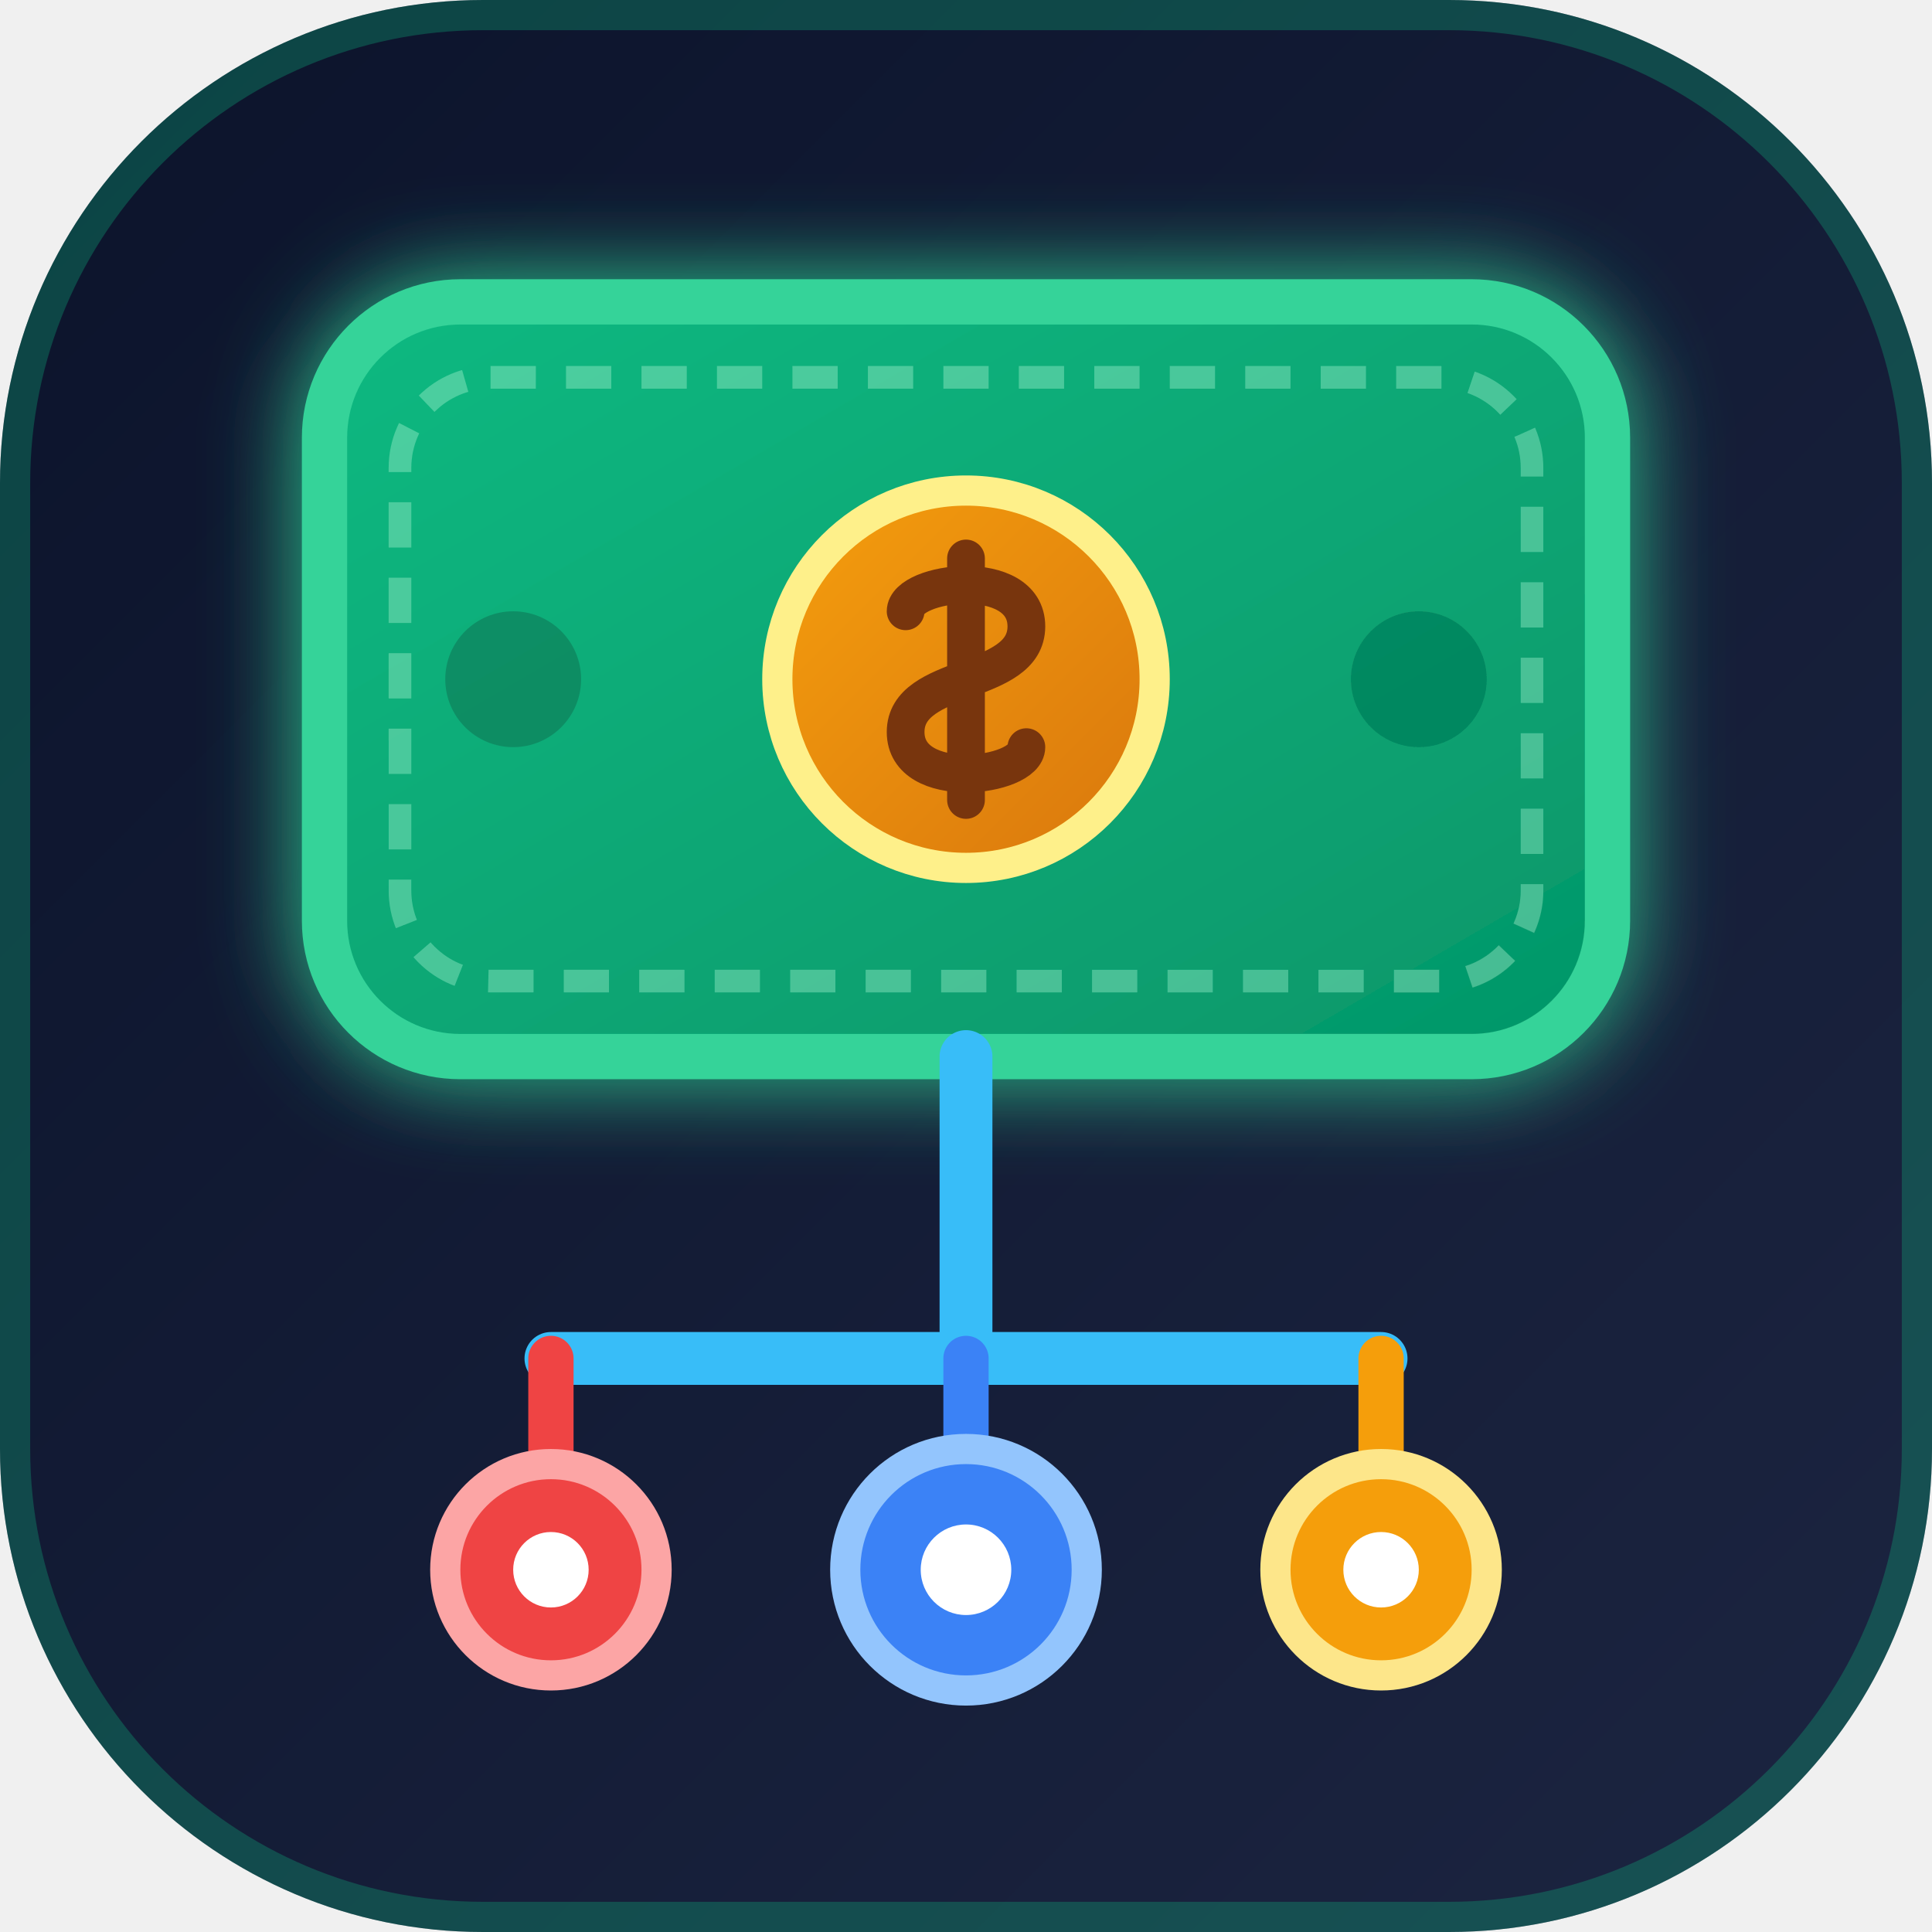
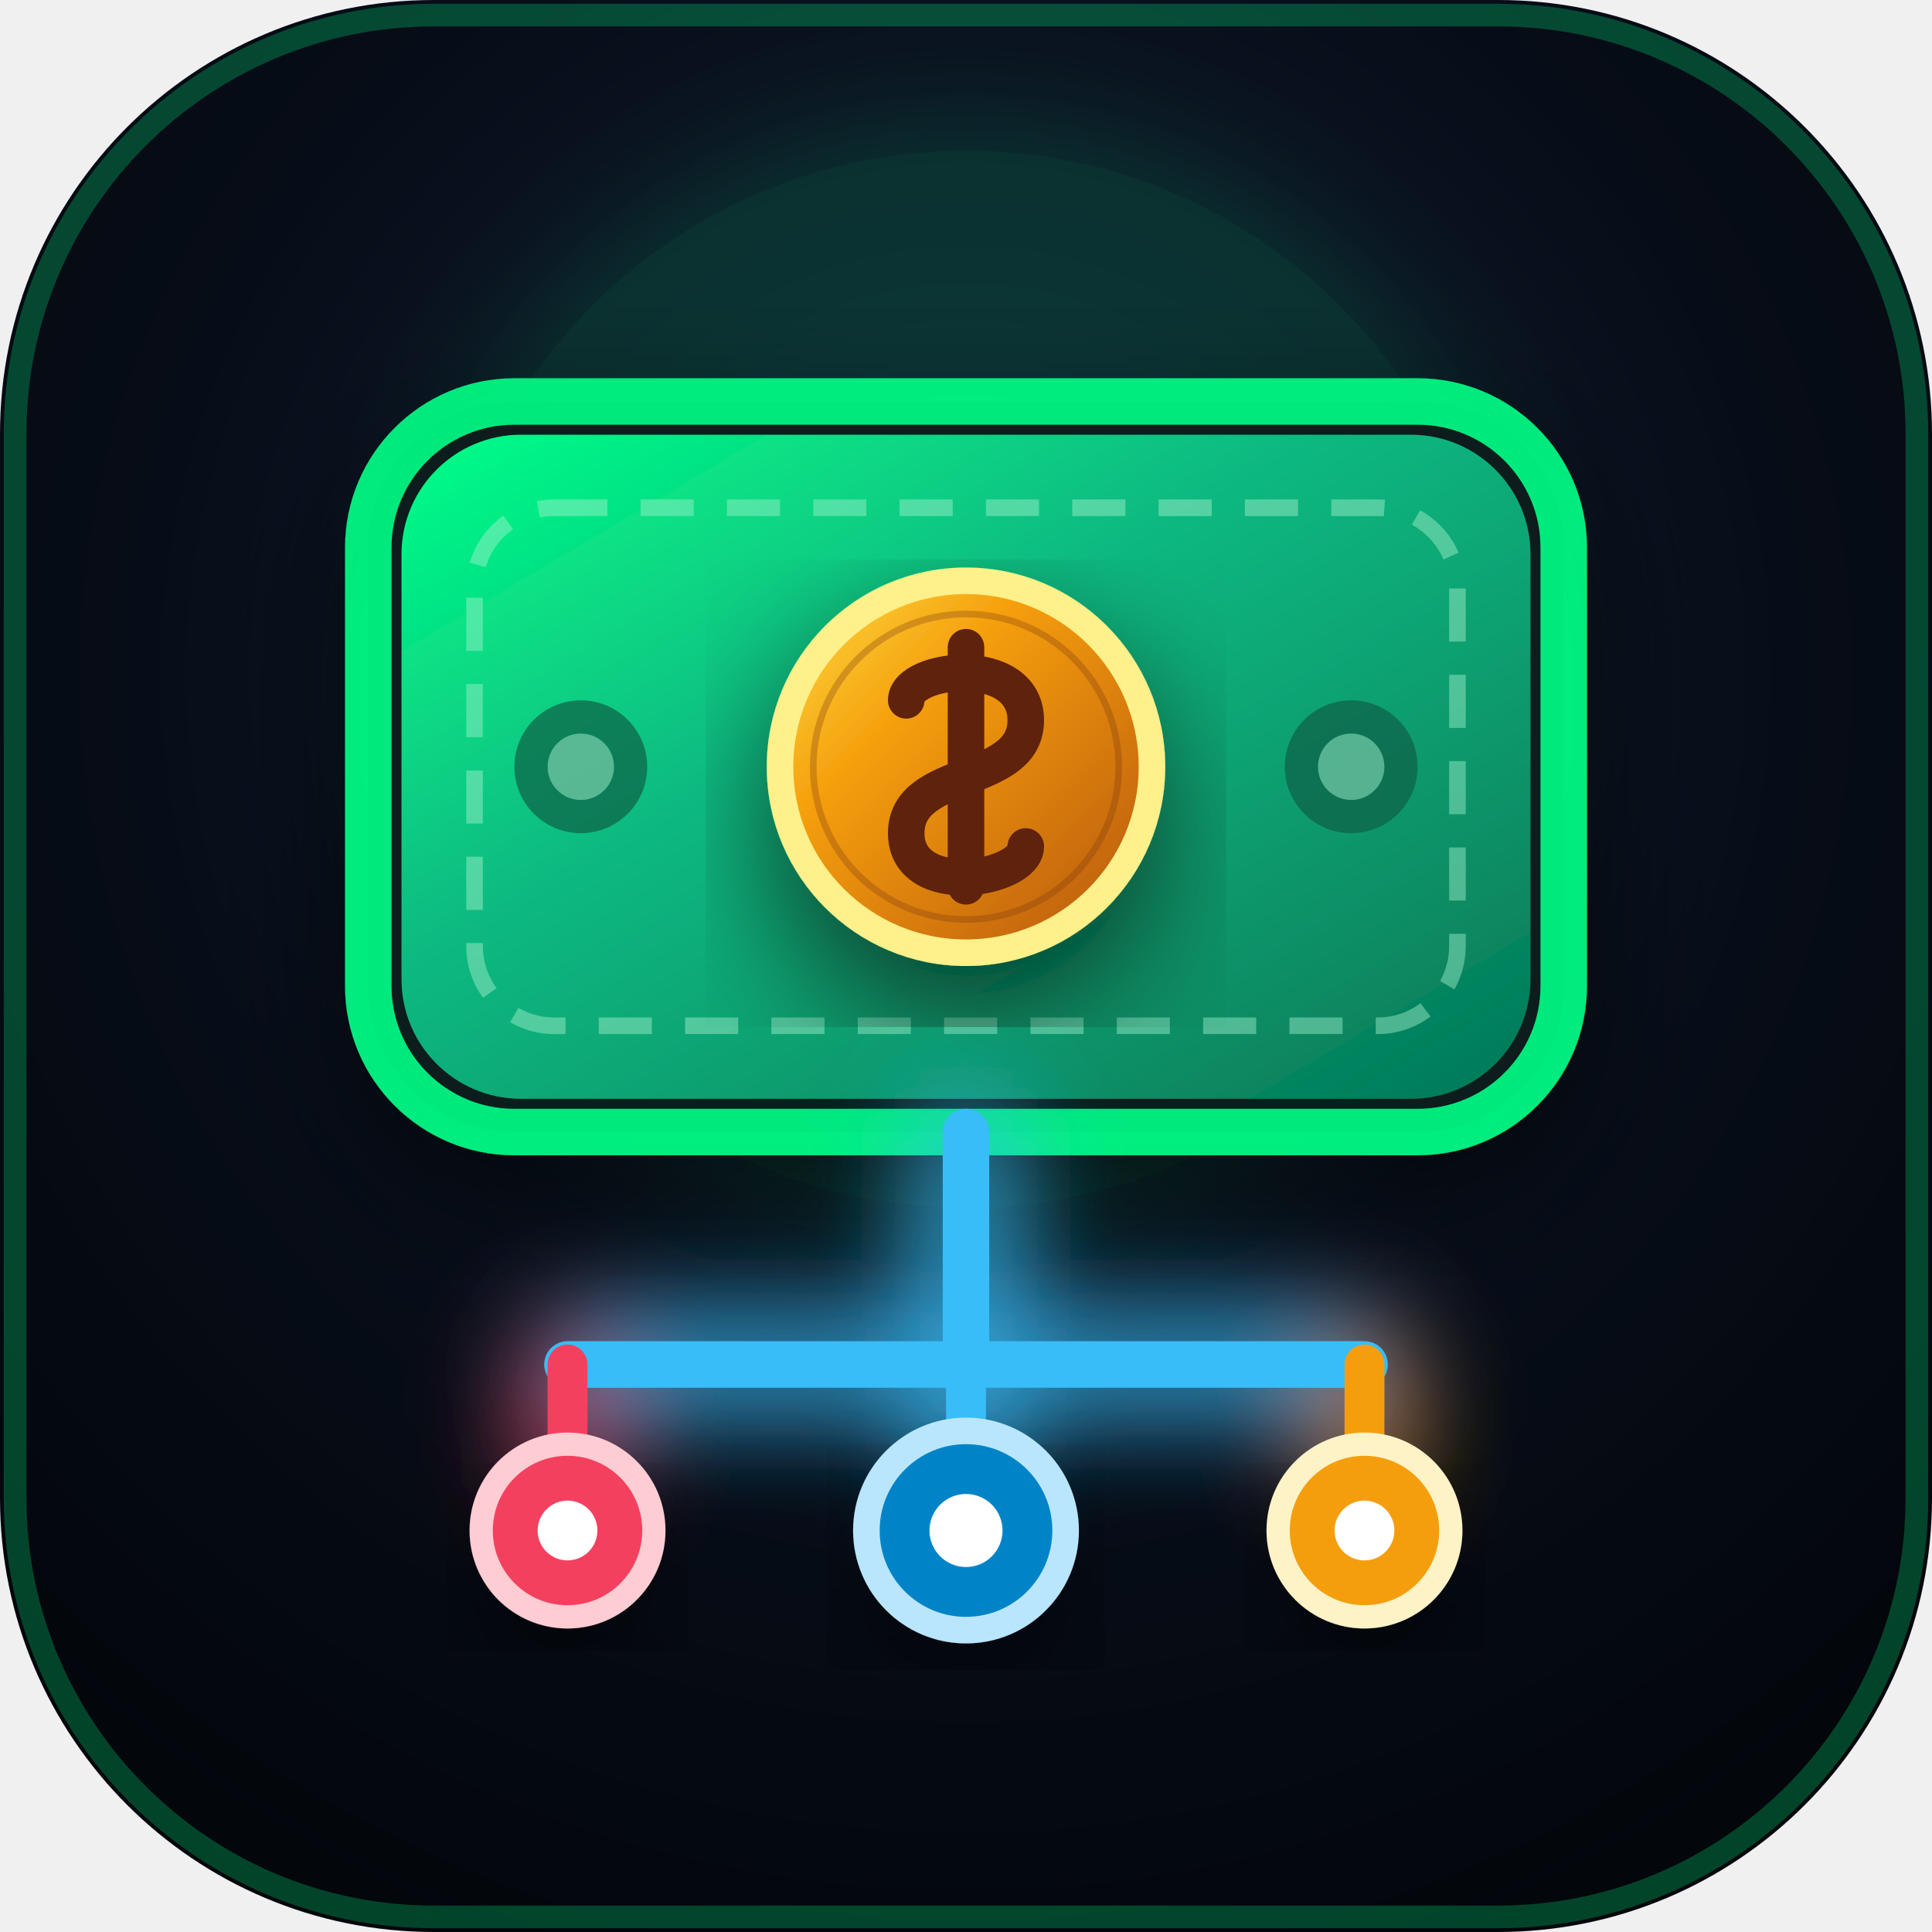
- <svg xmlns="http://www.w3.org/2000/svg" viewBox="0 0 512 512" fill="none">
+ <svg xmlns="http://www.w3.org/2000/svg" viewBox="0 0 512 512" width="512" height="512">
  <defs>
-     <linearGradient id="bgGrad" x1="0%" y1="0%" x2="100%" y2="100%">
-       <stop offset="0%" stop-color="#0B132B" />
-       <stop offset="100%" stop-color="#1C2541" />
+     <radialGradient id="bgGlow" cx="50%" cy="35%" r="70%">
+       <stop offset="0%" stop-color="#132338" />
+       <stop offset="60%" stop-color="#070D18" />
+       <stop offset="100%" stop-color="#03060B" />
+     </radialGradient>
+     <linearGradient id="emeraldGrad" x1="0%" y1="0%" x2="100%" y2="100%">
+       <stop offset="0%" stop-color="#00FF88" />
+       <stop offset="40%" stop-color="#10B981" />
+       <stop offset="100%" stop-color="#047857" />
    </linearGradient>
-     <linearGradient id="noteGrad" x1="0%" y1="0%" x2="100%" y2="100%">
-       <stop offset="0%" stop-color="#10B981" />
-       <stop offset="100%" stop-color="#059669" />
+     <linearGradient id="goldCore" x1="0%" y1="0%" x2="100%" y2="100%">
+       <stop offset="0%" stop-color="#FDE047" />
+       <stop offset="35%" stop-color="#F59E0B" />
+       <stop offset="100%" stop-color="#B45309" />
    </linearGradient>
-     <linearGradient id="goldGrad" x1="0%" y1="0%" x2="100%" y2="100%">
-       <stop offset="0%" stop-color="#F59E0B" />
-       <stop offset="100%" stop-color="#D97706" />
+     <linearGradient id="cyanGrad" x1="0%" y1="0%" x2="100%" y2="100%">
+       <stop offset="0%" stop-color="#38BDF8" />
+       <stop offset="100%" stop-color="#0284C7" />
    </linearGradient>
-     <filter id="glow" x="-20%" y="-20%" width="140%" height="140%">
-       <feGaussianBlur stdDeviation="12" result="blur" />
-       <feComposite in="SourceGraphic" in2="blur" operator="over" />
+     <filter id="neonGlow" x="-30%" y="-30%" width="160%" height="160%">
+       <feGaussianBlur stdDeviation="16" result="blur1" />
+       <feGaussianBlur stdDeviation="8" result="blur2" />
+       <feMerge>
+         <feMergeNode in="blur1" />
+         <feMergeNode in="blur2" />
+         <feMergeNode in="SourceGraphic" />
+       </feMerge>
+     </filter>
+     <filter id="softShadow" x="-20%" y="-20%" width="140%" height="140%">
+       <feDropShadow dx="0" dy="16" stdDeviation="20" flood-color="#000000" flood-opacity="0.6" />
    </filter>
  </defs>
-   <rect width="512" height="512" rx="128" fill="url(#bgGrad)" />
-   <rect width="504" height="504" x="4" y="4" rx="124" fill="none" stroke="#10B981" stroke-opacity="0.3" stroke-width="8" />
-   <g filter="url(#glow)">
-     <rect x="86" y="80" width="340" height="200" rx="36" fill="url(#noteGrad)" stroke="#34D399" stroke-width="12" />
-     <rect x="106" y="100" width="300" height="160" rx="24" fill="none" stroke="#A7F3D0" stroke-opacity="0.4" stroke-width="6" stroke-dasharray="12 8" />
-     <circle cx="136" cy="180" r="18" fill="#047857" opacity="0.6" />
-     <circle cx="376" cy="180" r="18" fill="#047857" opacity="0.6" />
-     <circle cx="256" cy="180" r="50" fill="url(#goldGrad)" stroke="#FEF08A" stroke-width="8" />
-     <path d="M256 148 V212 M240 162 C240 154 272 150 272 166 C272 182 240 178 240 194 C240 210 272 206 272 198" stroke="#78350F" stroke-width="10" stroke-linecap="round" stroke-linejoin="round" fill="none" />
+   <rect width="512" height="512" rx="115" fill="url(#bgGlow)" />
+   <rect width="504" height="504" x="4" y="4" rx="111" fill="none" stroke="#00FF88" stroke-opacity="0.25" stroke-width="6" />
+   <circle cx="256" cy="180" r="140" fill="#00FF88" opacity="0.12" filter="url(#neonGlow)" />
+   <g transform="translate(30.72, 30.72) scale(0.88)">
+     <g filter="url(#softShadow)">
+       <rect x="76" y="86" width="360" height="220" rx="44" fill="#071A1A" stroke="#00FF88" stroke-width="14" stroke-opacity="0.9" />
+       <rect x="86" y="96" width="340" height="200" rx="36" fill="url(#emeraldGrad)" />
+       <rect x="108" y="118" width="296" height="156" rx="24" fill="none" stroke="#A7F3D0" stroke-opacity="0.45" stroke-width="5" stroke-dasharray="16 10" />
+       <circle cx="140" cy="196" r="20" fill="#065F46" opacity="0.7" />
+       <circle cx="140" cy="196" r="10" fill="#A7F3D0" opacity="0.5" />
+       <circle cx="372" cy="196" r="20" fill="#065F46" opacity="0.7" />
+       <circle cx="372" cy="196" r="10" fill="#A7F3D0" opacity="0.5" />
+       <g filter="url(#softShadow)">
+         <circle cx="256" cy="196" r="56" fill="url(#goldCore)" stroke="#FEF08A" stroke-width="8" />
+         <circle cx="256" cy="196" r="46" fill="none" stroke="#78350F" stroke-width="2" opacity="0.3" />
+         <path d="M256 160 V232 M238 176 C238 166 274 162 274 182 C274 202 238 196 238 216 C238 236 274 230 274 220" stroke="#5E2207" stroke-width="11" stroke-linecap="round" stroke-linejoin="round" fill="none" />
+       </g>
+     </g>
+     <g stroke-linecap="round" stroke-linejoin="round" filter="url(#neonGlow)">
+       <path d="M256 306 V376" stroke="#38BDF8" stroke-width="14" />
+       <path d="M136 376 H376" stroke="#38BDF8" stroke-width="14" />
+       <path d="M136 376 V410" stroke="#F43F5E" stroke-width="12" />
+       <path d="M256 376 V410" stroke="#38BDF8" stroke-width="12" />
+       <path d="M376 376 V410" stroke="#F59E0B" stroke-width="12" />
+     </g>
+     <circle cx="136" cy="426" r="26" fill="#F43F5E" stroke="#FECDD3" stroke-width="7" filter="url(#softShadow)" />
+     <circle cx="136" cy="426" r="9" fill="#FFFFFF" />
+     <circle cx="256" cy="426" r="30" fill="#0284C7" stroke="#BAE6FD" stroke-width="8" filter="url(#softShadow)" />
+     <circle cx="256" cy="426" r="11" fill="#FFFFFF" />
+     <circle cx="376" cy="426" r="26" fill="#F59E0B" stroke="#FEF3C7" stroke-width="7" filter="url(#softShadow)" />
+     <circle cx="376" cy="426" r="9" fill="#FFFFFF" />
  </g>
-   <g stroke-linecap="round" stroke-linejoin="round">
-     <path d="M256 280 V360" stroke="#38BDF8" stroke-width="14" />
-     <path d="M146 360 H366" stroke="#38BDF8" stroke-width="14" />
-     <path d="M146 360 V400" stroke="#EF4444" stroke-width="12" />
-     <path d="M256 360 V400" stroke="#3B82F6" stroke-width="12" />
-     <path d="M366 360 V400" stroke="#F59E0B" stroke-width="12" />
-   </g>
-   <circle cx="146" cy="416" r="28" fill="#EF4444" stroke="#FCA5A5" stroke-width="8" />
-   <circle cx="146" cy="416" r="10" fill="#FFFFFF" />
-   <circle cx="256" cy="416" r="32" fill="#3B82F6" stroke="#93C5FD" stroke-width="8" />
-   <circle cx="256" cy="416" r="12" fill="#FFFFFF" />
-   <circle cx="366" cy="416" r="28" fill="#F59E0B" stroke="#FDE68A" stroke-width="8" />
-   <circle cx="366" cy="416" r="10" fill="#FFFFFF" />
</svg>
